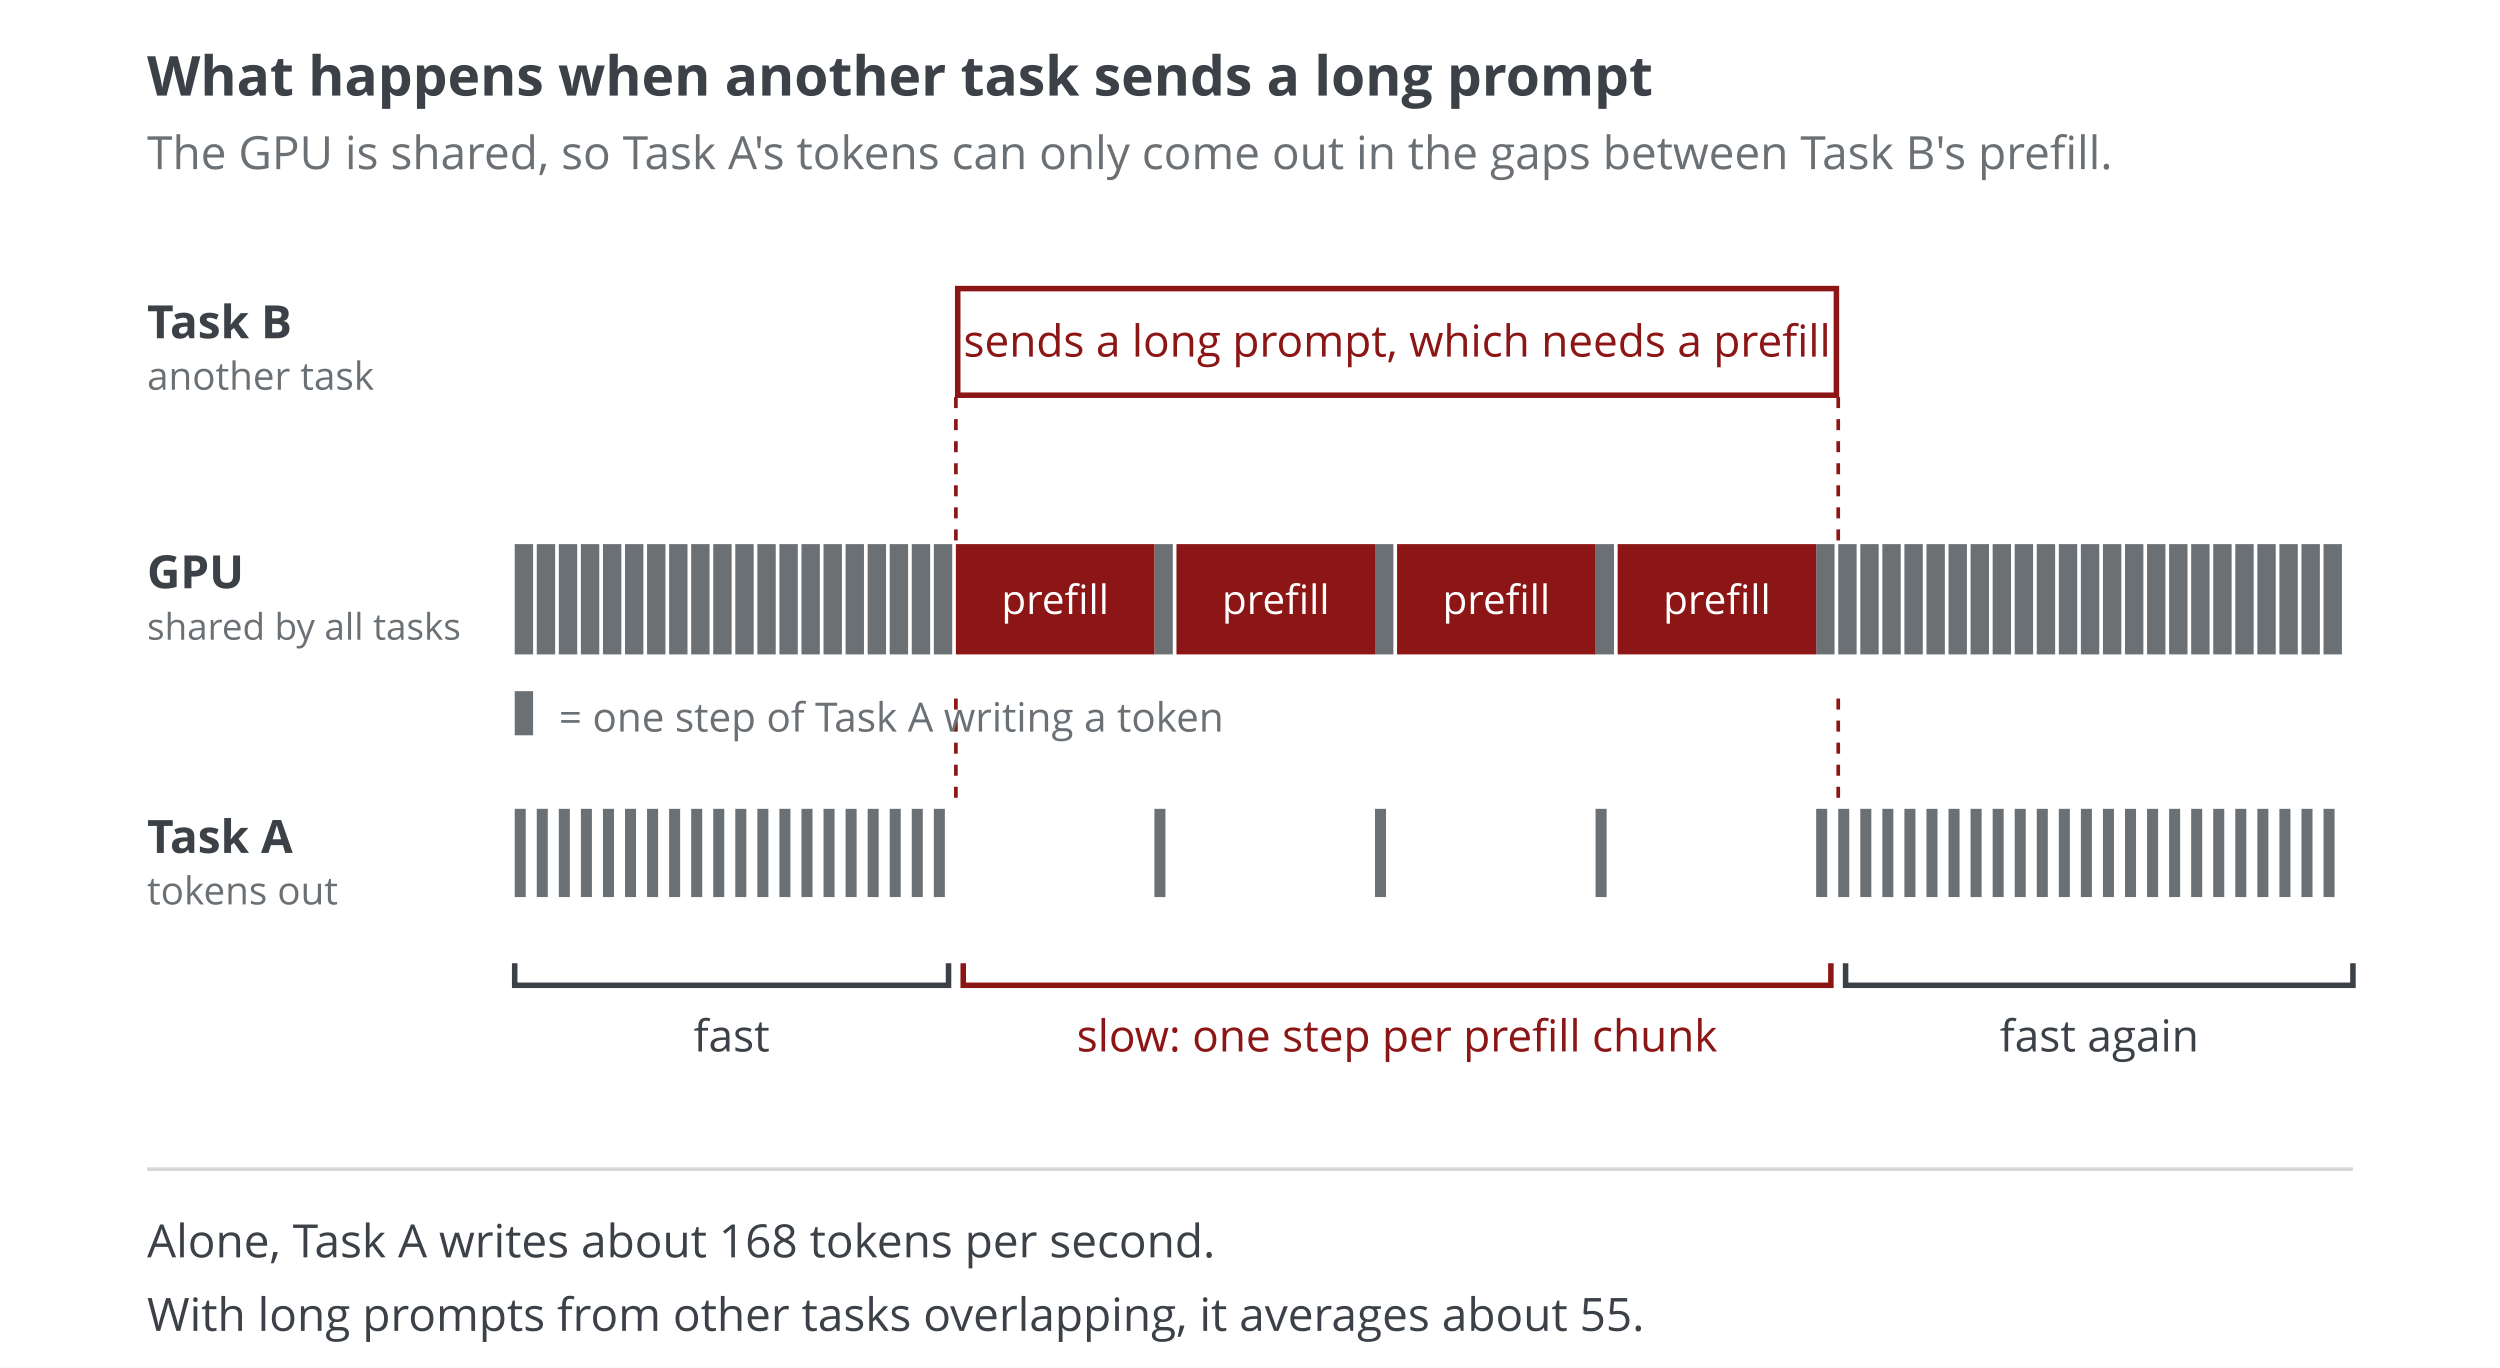
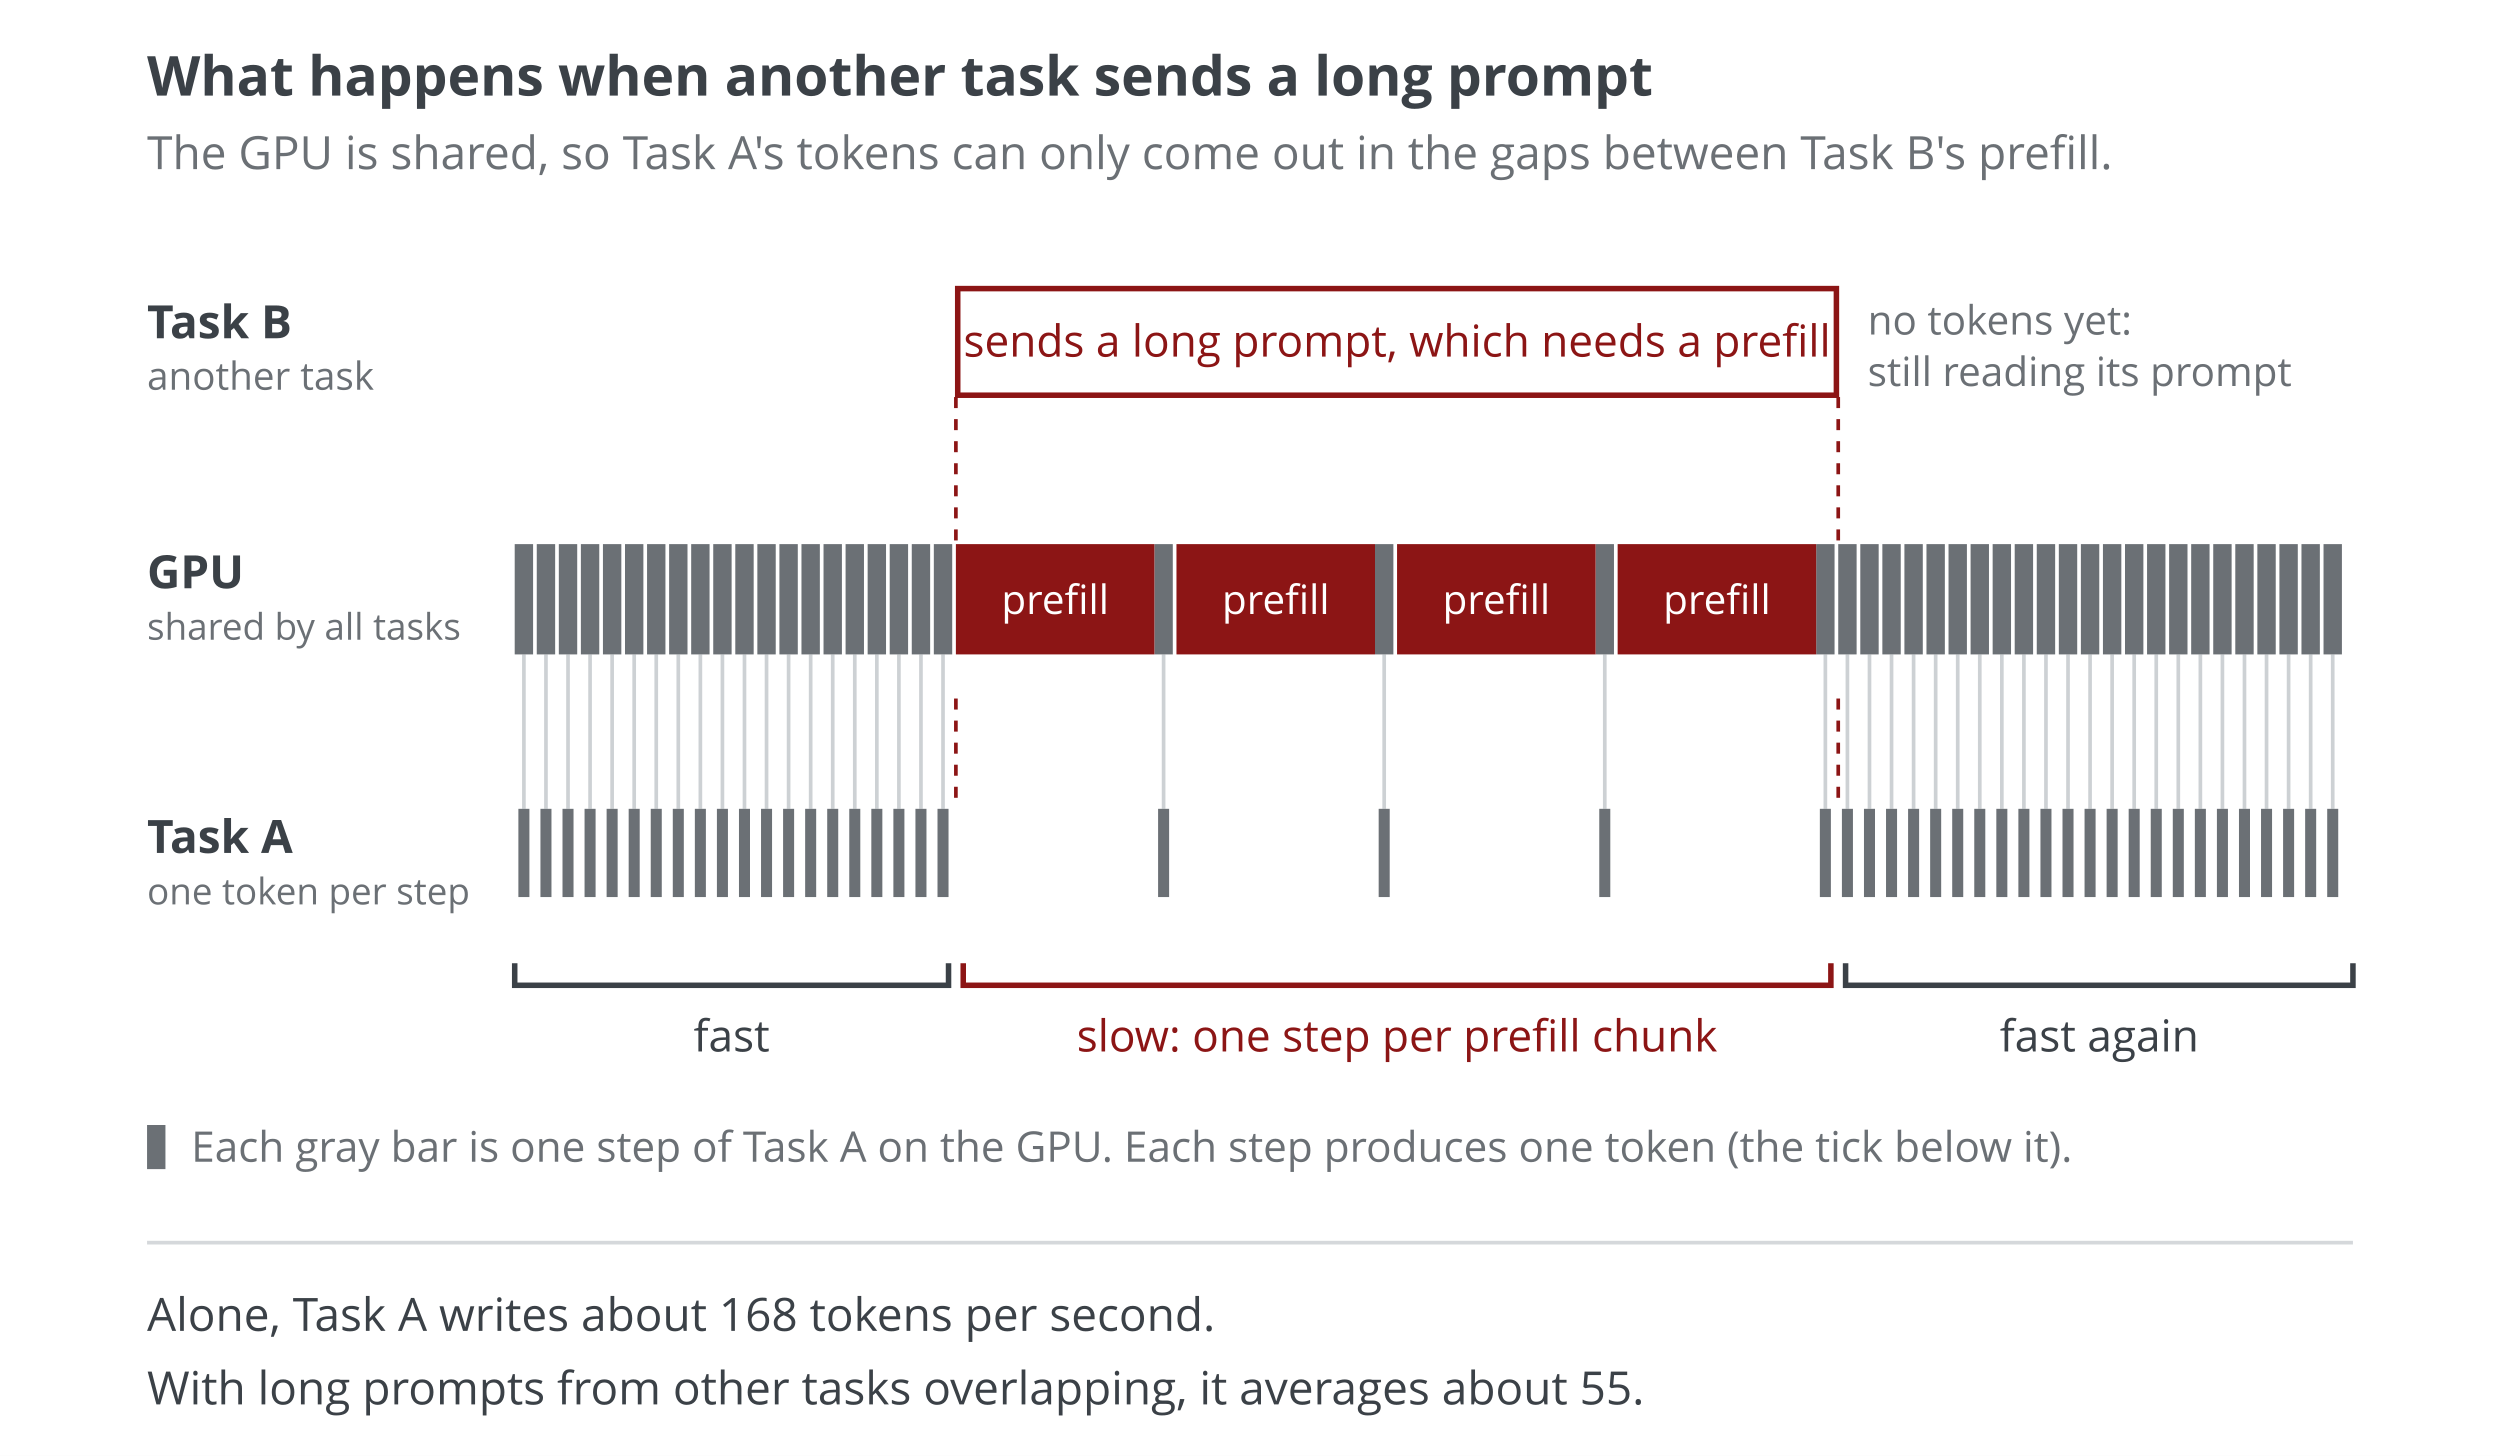
- <svg xmlns="http://www.w3.org/2000/svg" viewBox="0 0 680 372" width="680" height="372" role="img" font-family="'Open Sans', 'Helvetica Neue', Helvetica, Arial, sans-serif">
-   <rect width="680" height="372" fill="#FFFFFF" />
+ <svg xmlns="http://www.w3.org/2000/svg" viewBox="0 0 680 396" width="680" height="396" role="img" font-family="'Open Sans', 'Helvetica Neue', Helvetica, Arial, sans-serif">
+   <rect width="680" height="396" fill="#FFFFFF" />
  <text x="40" y="26" font-size="15" fill="#3B4147" font-weight="700">What happens when another task sends a long prompt</text>
  <text x="40" y="46" font-size="12.5" fill="#6B7075">The GPU is shared, so Task A's tokens can only come out in the gaps between Task B's prefill.</text>
  <text x="40" y="92" font-size="12.5" fill="#3B4147" font-weight="700">Task B</text>
  <text x="40" y="106" font-size="10.5" fill="#6B7075">another task</text>
  <rect x="260.5" y="78.5" width="239" height="29" fill="#FFFFFF" stroke="#8C1515" stroke-width="1.5" />
  <text x="380" y="97" font-size="12" fill="#8C1515" text-anchor="middle">sends a long prompt, which needs a prefill</text>
+   <text x="508" y="91" font-size="11" fill="#6B7075">no tokens yet:</text>
+   <text x="508" y="105" font-size="11" fill="#6B7075">still reading its prompt</text>
  <path d="M260 108 V150 M500 108 V150" stroke="#8C1515" stroke-width="1" stroke-dasharray="3 3" />
  <text x="40" y="160" font-size="12.5" fill="#3B4147" font-weight="700">GPU</text>
  <text x="40" y="174" font-size="10" fill="#6B7075">shared by all tasks</text>
+   <path d="M142.5 178 V220" stroke="#CDD1D4" stroke-width="1" />
+   <path d="M148.5 178 V220" stroke="#CDD1D4" stroke-width="1" />
+   <path d="M154.5 178 V220" stroke="#CDD1D4" stroke-width="1" />
+   <path d="M160.5 178 V220" stroke="#CDD1D4" stroke-width="1" />
+   <path d="M166.5 178 V220" stroke="#CDD1D4" stroke-width="1" />
+   <path d="M172.5 178 V220" stroke="#CDD1D4" stroke-width="1" />
+   <path d="M178.5 178 V220" stroke="#CDD1D4" stroke-width="1" />
+   <path d="M184.5 178 V220" stroke="#CDD1D4" stroke-width="1" />
+   <path d="M190.5 178 V220" stroke="#CDD1D4" stroke-width="1" />
+   <path d="M196.5 178 V220" stroke="#CDD1D4" stroke-width="1" />
+   <path d="M202.5 178 V220" stroke="#CDD1D4" stroke-width="1" />
+   <path d="M208.5 178 V220" stroke="#CDD1D4" stroke-width="1" />
+   <path d="M214.5 178 V220" stroke="#CDD1D4" stroke-width="1" />
+   <path d="M220.5 178 V220" stroke="#CDD1D4" stroke-width="1" />
+   <path d="M226.5 178 V220" stroke="#CDD1D4" stroke-width="1" />
+   <path d="M232.5 178 V220" stroke="#CDD1D4" stroke-width="1" />
+   <path d="M238.5 178 V220" stroke="#CDD1D4" stroke-width="1" />
+   <path d="M244.5 178 V220" stroke="#CDD1D4" stroke-width="1" />
+   <path d="M250.5 178 V220" stroke="#CDD1D4" stroke-width="1" />
+   <path d="M256.5 178 V220" stroke="#CDD1D4" stroke-width="1" />
+   <path d="M316.5 178 V220" stroke="#CDD1D4" stroke-width="1" />
+   <path d="M376.5 178 V220" stroke="#CDD1D4" stroke-width="1" />
+   <path d="M436.5 178 V220" stroke="#CDD1D4" stroke-width="1" />
+   <path d="M496.5 178 V220" stroke="#CDD1D4" stroke-width="1" />
+   <path d="M502.5 178 V220" stroke="#CDD1D4" stroke-width="1" />
+   <path d="M508.5 178 V220" stroke="#CDD1D4" stroke-width="1" />
+   <path d="M514.5 178 V220" stroke="#CDD1D4" stroke-width="1" />
+   <path d="M520.5 178 V220" stroke="#CDD1D4" stroke-width="1" />
+   <path d="M526.5 178 V220" stroke="#CDD1D4" stroke-width="1" />
+   <path d="M532.5 178 V220" stroke="#CDD1D4" stroke-width="1" />
+   <path d="M538.5 178 V220" stroke="#CDD1D4" stroke-width="1" />
+   <path d="M544.5 178 V220" stroke="#CDD1D4" stroke-width="1" />
+   <path d="M550.5 178 V220" stroke="#CDD1D4" stroke-width="1" />
+   <path d="M556.5 178 V220" stroke="#CDD1D4" stroke-width="1" />
+   <path d="M562.5 178 V220" stroke="#CDD1D4" stroke-width="1" />
+   <path d="M568.5 178 V220" stroke="#CDD1D4" stroke-width="1" />
+   <path d="M574.5 178 V220" stroke="#CDD1D4" stroke-width="1" />
+   <path d="M580.5 178 V220" stroke="#CDD1D4" stroke-width="1" />
+   <path d="M586.5 178 V220" stroke="#CDD1D4" stroke-width="1" />
+   <path d="M592.5 178 V220" stroke="#CDD1D4" stroke-width="1" />
+   <path d="M598.5 178 V220" stroke="#CDD1D4" stroke-width="1" />
+   <path d="M604.5 178 V220" stroke="#CDD1D4" stroke-width="1" />
+   <path d="M610.5 178 V220" stroke="#CDD1D4" stroke-width="1" />
+   <path d="M616.5 178 V220" stroke="#CDD1D4" stroke-width="1" />
+   <path d="M622.5 178 V220" stroke="#CDD1D4" stroke-width="1" />
+   <path d="M628.5 178 V220" stroke="#CDD1D4" stroke-width="1" />
+   <path d="M634.5 178 V220" stroke="#CDD1D4" stroke-width="1" />
  <rect x="140" y="148" width="5" height="30" fill="#6B7075" />
  <rect x="146" y="148" width="5" height="30" fill="#6B7075" />
  <rect x="152" y="148" width="5" height="30" fill="#6B7075" />
  <rect x="158" y="148" width="5" height="30" fill="#6B7075" />
  <rect x="164" y="148" width="5" height="30" fill="#6B7075" />
  <rect x="170" y="148" width="5" height="30" fill="#6B7075" />
  <rect x="176" y="148" width="5" height="30" fill="#6B7075" />
  <rect x="182" y="148" width="5" height="30" fill="#6B7075" />
  <rect x="188" y="148" width="5" height="30" fill="#6B7075" />
  <rect x="194" y="148" width="5" height="30" fill="#6B7075" />
  <rect x="200" y="148" width="5" height="30" fill="#6B7075" />
  <rect x="206" y="148" width="5" height="30" fill="#6B7075" />
  <rect x="212" y="148" width="5" height="30" fill="#6B7075" />
  <rect x="218" y="148" width="5" height="30" fill="#6B7075" />
  <rect x="224" y="148" width="5" height="30" fill="#6B7075" />
  <rect x="230" y="148" width="5" height="30" fill="#6B7075" />
  <rect x="236" y="148" width="5" height="30" fill="#6B7075" />
  <rect x="242" y="148" width="5" height="30" fill="#6B7075" />
  <rect x="248" y="148" width="5" height="30" fill="#6B7075" />
  <rect x="254" y="148" width="5" height="30" fill="#6B7075" />
  <rect x="314" y="148" width="5" height="30" fill="#6B7075" />
  <rect x="374" y="148" width="5" height="30" fill="#6B7075" />
  <rect x="434" y="148" width="5" height="30" fill="#6B7075" />
  <rect x="494" y="148" width="5" height="30" fill="#6B7075" />
  <rect x="500" y="148" width="5" height="30" fill="#6B7075" />
  <rect x="506" y="148" width="5" height="30" fill="#6B7075" />
  <rect x="512" y="148" width="5" height="30" fill="#6B7075" />
  <rect x="518" y="148" width="5" height="30" fill="#6B7075" />
  <rect x="524" y="148" width="5" height="30" fill="#6B7075" />
  <rect x="530" y="148" width="5" height="30" fill="#6B7075" />
  <rect x="536" y="148" width="5" height="30" fill="#6B7075" />
  <rect x="542" y="148" width="5" height="30" fill="#6B7075" />
  <rect x="548" y="148" width="5" height="30" fill="#6B7075" />
  <rect x="554" y="148" width="5" height="30" fill="#6B7075" />
  <rect x="560" y="148" width="5" height="30" fill="#6B7075" />
  <rect x="566" y="148" width="5" height="30" fill="#6B7075" />
  <rect x="572" y="148" width="5" height="30" fill="#6B7075" />
  <rect x="578" y="148" width="5" height="30" fill="#6B7075" />
  <rect x="584" y="148" width="5" height="30" fill="#6B7075" />
  <rect x="590" y="148" width="5" height="30" fill="#6B7075" />
  <rect x="596" y="148" width="5" height="30" fill="#6B7075" />
  <rect x="602" y="148" width="5" height="30" fill="#6B7075" />
  <rect x="608" y="148" width="5" height="30" fill="#6B7075" />
  <rect x="614" y="148" width="5" height="30" fill="#6B7075" />
  <rect x="620" y="148" width="5" height="30" fill="#6B7075" />
  <rect x="626" y="148" width="5" height="30" fill="#6B7075" />
  <rect x="632" y="148" width="5" height="30" fill="#6B7075" />
  <rect x="260" y="148" width="54" height="30" fill="#8C1515" />
  <text x="287" y="167" font-size="11" fill="#FFFFFF" text-anchor="middle">prefill</text>
  <rect x="320" y="148" width="54" height="30" fill="#8C1515" />
  <text x="347" y="167" font-size="11" fill="#FFFFFF" text-anchor="middle">prefill</text>
  <rect x="380" y="148" width="54" height="30" fill="#8C1515" />
  <text x="407" y="167" font-size="11" fill="#FFFFFF" text-anchor="middle">prefill</text>
  <rect x="440" y="148" width="54" height="30" fill="#8C1515" />
  <text x="467" y="167" font-size="11" fill="#FFFFFF" text-anchor="middle">prefill</text>
  <text x="40" y="232" font-size="12.5" fill="#3B4147" font-weight="700">Task A</text>
-   <text x="40" y="246" font-size="10.5" fill="#6B7075">tokens out</text>
-   <rect x="140" y="220" width="3" height="24" fill="#6B7075" />
-   <rect x="146" y="220" width="3" height="24" fill="#6B7075" />
-   <rect x="152" y="220" width="3" height="24" fill="#6B7075" />
-   <rect x="158" y="220" width="3" height="24" fill="#6B7075" />
-   <rect x="164" y="220" width="3" height="24" fill="#6B7075" />
-   <rect x="170" y="220" width="3" height="24" fill="#6B7075" />
-   <rect x="176" y="220" width="3" height="24" fill="#6B7075" />
-   <rect x="182" y="220" width="3" height="24" fill="#6B7075" />
-   <rect x="188" y="220" width="3" height="24" fill="#6B7075" />
-   <rect x="194" y="220" width="3" height="24" fill="#6B7075" />
-   <rect x="200" y="220" width="3" height="24" fill="#6B7075" />
-   <rect x="206" y="220" width="3" height="24" fill="#6B7075" />
-   <rect x="212" y="220" width="3" height="24" fill="#6B7075" />
-   <rect x="218" y="220" width="3" height="24" fill="#6B7075" />
-   <rect x="224" y="220" width="3" height="24" fill="#6B7075" />
-   <rect x="230" y="220" width="3" height="24" fill="#6B7075" />
-   <rect x="236" y="220" width="3" height="24" fill="#6B7075" />
-   <rect x="242" y="220" width="3" height="24" fill="#6B7075" />
-   <rect x="248" y="220" width="3" height="24" fill="#6B7075" />
-   <rect x="254" y="220" width="3" height="24" fill="#6B7075" />
-   <rect x="314" y="220" width="3" height="24" fill="#6B7075" />
-   <rect x="374" y="220" width="3" height="24" fill="#6B7075" />
-   <rect x="434" y="220" width="3" height="24" fill="#6B7075" />
-   <rect x="494" y="220" width="3" height="24" fill="#6B7075" />
-   <rect x="500" y="220" width="3" height="24" fill="#6B7075" />
-   <rect x="506" y="220" width="3" height="24" fill="#6B7075" />
-   <rect x="512" y="220" width="3" height="24" fill="#6B7075" />
-   <rect x="518" y="220" width="3" height="24" fill="#6B7075" />
-   <rect x="524" y="220" width="3" height="24" fill="#6B7075" />
-   <rect x="530" y="220" width="3" height="24" fill="#6B7075" />
-   <rect x="536" y="220" width="3" height="24" fill="#6B7075" />
-   <rect x="542" y="220" width="3" height="24" fill="#6B7075" />
-   <rect x="548" y="220" width="3" height="24" fill="#6B7075" />
-   <rect x="554" y="220" width="3" height="24" fill="#6B7075" />
-   <rect x="560" y="220" width="3" height="24" fill="#6B7075" />
-   <rect x="566" y="220" width="3" height="24" fill="#6B7075" />
-   <rect x="572" y="220" width="3" height="24" fill="#6B7075" />
-   <rect x="578" y="220" width="3" height="24" fill="#6B7075" />
-   <rect x="584" y="220" width="3" height="24" fill="#6B7075" />
-   <rect x="590" y="220" width="3" height="24" fill="#6B7075" />
-   <rect x="596" y="220" width="3" height="24" fill="#6B7075" />
-   <rect x="602" y="220" width="3" height="24" fill="#6B7075" />
-   <rect x="608" y="220" width="3" height="24" fill="#6B7075" />
-   <rect x="614" y="220" width="3" height="24" fill="#6B7075" />
-   <rect x="620" y="220" width="3" height="24" fill="#6B7075" />
-   <rect x="626" y="220" width="3" height="24" fill="#6B7075" />
-   <rect x="632" y="220" width="3" height="24" fill="#6B7075" />
+   <text x="40" y="246" font-size="10" fill="#6B7075">one token per step</text>
+   <rect x="141" y="220" width="3" height="24" fill="#6B7075" />
+   <rect x="147" y="220" width="3" height="24" fill="#6B7075" />
+   <rect x="153" y="220" width="3" height="24" fill="#6B7075" />
+   <rect x="159" y="220" width="3" height="24" fill="#6B7075" />
+   <rect x="165" y="220" width="3" height="24" fill="#6B7075" />
+   <rect x="171" y="220" width="3" height="24" fill="#6B7075" />
+   <rect x="177" y="220" width="3" height="24" fill="#6B7075" />
+   <rect x="183" y="220" width="3" height="24" fill="#6B7075" />
+   <rect x="189" y="220" width="3" height="24" fill="#6B7075" />
+   <rect x="195" y="220" width="3" height="24" fill="#6B7075" />
+   <rect x="201" y="220" width="3" height="24" fill="#6B7075" />
+   <rect x="207" y="220" width="3" height="24" fill="#6B7075" />
+   <rect x="213" y="220" width="3" height="24" fill="#6B7075" />
+   <rect x="219" y="220" width="3" height="24" fill="#6B7075" />
+   <rect x="225" y="220" width="3" height="24" fill="#6B7075" />
+   <rect x="231" y="220" width="3" height="24" fill="#6B7075" />
+   <rect x="237" y="220" width="3" height="24" fill="#6B7075" />
+   <rect x="243" y="220" width="3" height="24" fill="#6B7075" />
+   <rect x="249" y="220" width="3" height="24" fill="#6B7075" />
+   <rect x="255" y="220" width="3" height="24" fill="#6B7075" />
+   <rect x="315" y="220" width="3" height="24" fill="#6B7075" />
+   <rect x="375" y="220" width="3" height="24" fill="#6B7075" />
+   <rect x="435" y="220" width="3" height="24" fill="#6B7075" />
+   <rect x="495" y="220" width="3" height="24" fill="#6B7075" />
+   <rect x="501" y="220" width="3" height="24" fill="#6B7075" />
+   <rect x="507" y="220" width="3" height="24" fill="#6B7075" />
+   <rect x="513" y="220" width="3" height="24" fill="#6B7075" />
+   <rect x="519" y="220" width="3" height="24" fill="#6B7075" />
+   <rect x="525" y="220" width="3" height="24" fill="#6B7075" />
+   <rect x="531" y="220" width="3" height="24" fill="#6B7075" />
+   <rect x="537" y="220" width="3" height="24" fill="#6B7075" />
+   <rect x="543" y="220" width="3" height="24" fill="#6B7075" />
+   <rect x="549" y="220" width="3" height="24" fill="#6B7075" />
+   <rect x="555" y="220" width="3" height="24" fill="#6B7075" />
+   <rect x="561" y="220" width="3" height="24" fill="#6B7075" />
+   <rect x="567" y="220" width="3" height="24" fill="#6B7075" />
+   <rect x="573" y="220" width="3" height="24" fill="#6B7075" />
+   <rect x="579" y="220" width="3" height="24" fill="#6B7075" />
+   <rect x="585" y="220" width="3" height="24" fill="#6B7075" />
+   <rect x="591" y="220" width="3" height="24" fill="#6B7075" />
+   <rect x="597" y="220" width="3" height="24" fill="#6B7075" />
+   <rect x="603" y="220" width="3" height="24" fill="#6B7075" />
+   <rect x="609" y="220" width="3" height="24" fill="#6B7075" />
+   <rect x="615" y="220" width="3" height="24" fill="#6B7075" />
+   <rect x="621" y="220" width="3" height="24" fill="#6B7075" />
+   <rect x="627" y="220" width="3" height="24" fill="#6B7075" />
+   <rect x="633" y="220" width="3" height="24" fill="#6B7075" />
  <path d="M260 190 V218 M500 190 V218" stroke="#8C1515" stroke-width="1" stroke-dasharray="3 3" />
-   <rect x="140" y="188" width="5" height="12" fill="#6B7075" />
-   <text x="152" y="199" font-size="11" fill="#6B7075">= one step of Task A writing a token</text>
  <path d="M140 262 v6 H258 v-6" stroke="#3B4147" fill="none" stroke-width="1.5" />
  <text x="199.0" y="286" font-size="12" fill="#3B4147" text-anchor="middle">fast</text>
  <path d="M262 262 v6 H498 v-6" stroke="#8C1515" fill="none" stroke-width="1.5" />
  <text x="380.0" y="286" font-size="12" fill="#8C1515" text-anchor="middle">slow: one step per prefill chunk</text>
  <path d="M502 262 v6 H640 v-6" stroke="#3B4147" fill="none" stroke-width="1.5" />
  <text x="571.0" y="286" font-size="12" fill="#3B4147" text-anchor="middle">fast again</text>
-   <line x1="40" y1="318" x2="640" y2="318" stroke="#D5D8DB" />
-   <text x="40" y="342" font-size="12.5" fill="#3B4147">Alone, Task A writes about 168 tokens per second.</text>
-   <text x="40" y="362" font-size="12.5" fill="#3B4147">With long prompts from other tasks overlapping, it averages about 55.</text>
+   <rect x="40" y="306" width="5" height="12" fill="#6B7075" />
+   <text x="52" y="316" font-size="11.5" fill="#6B7075">Each gray bar is one step of Task A on the GPU. Each step produces one token (the tick below it).</text>
+   <line x1="40" y1="338" x2="640" y2="338" stroke="#D5D8DB" />
+   <text x="40" y="362" font-size="12.5" fill="#3B4147">Alone, Task A writes about 168 tokens per second.</text>
+   <text x="40" y="382" font-size="12.5" fill="#3B4147">With long prompts from other tasks overlapping, it averages about 55.</text>
</svg>
